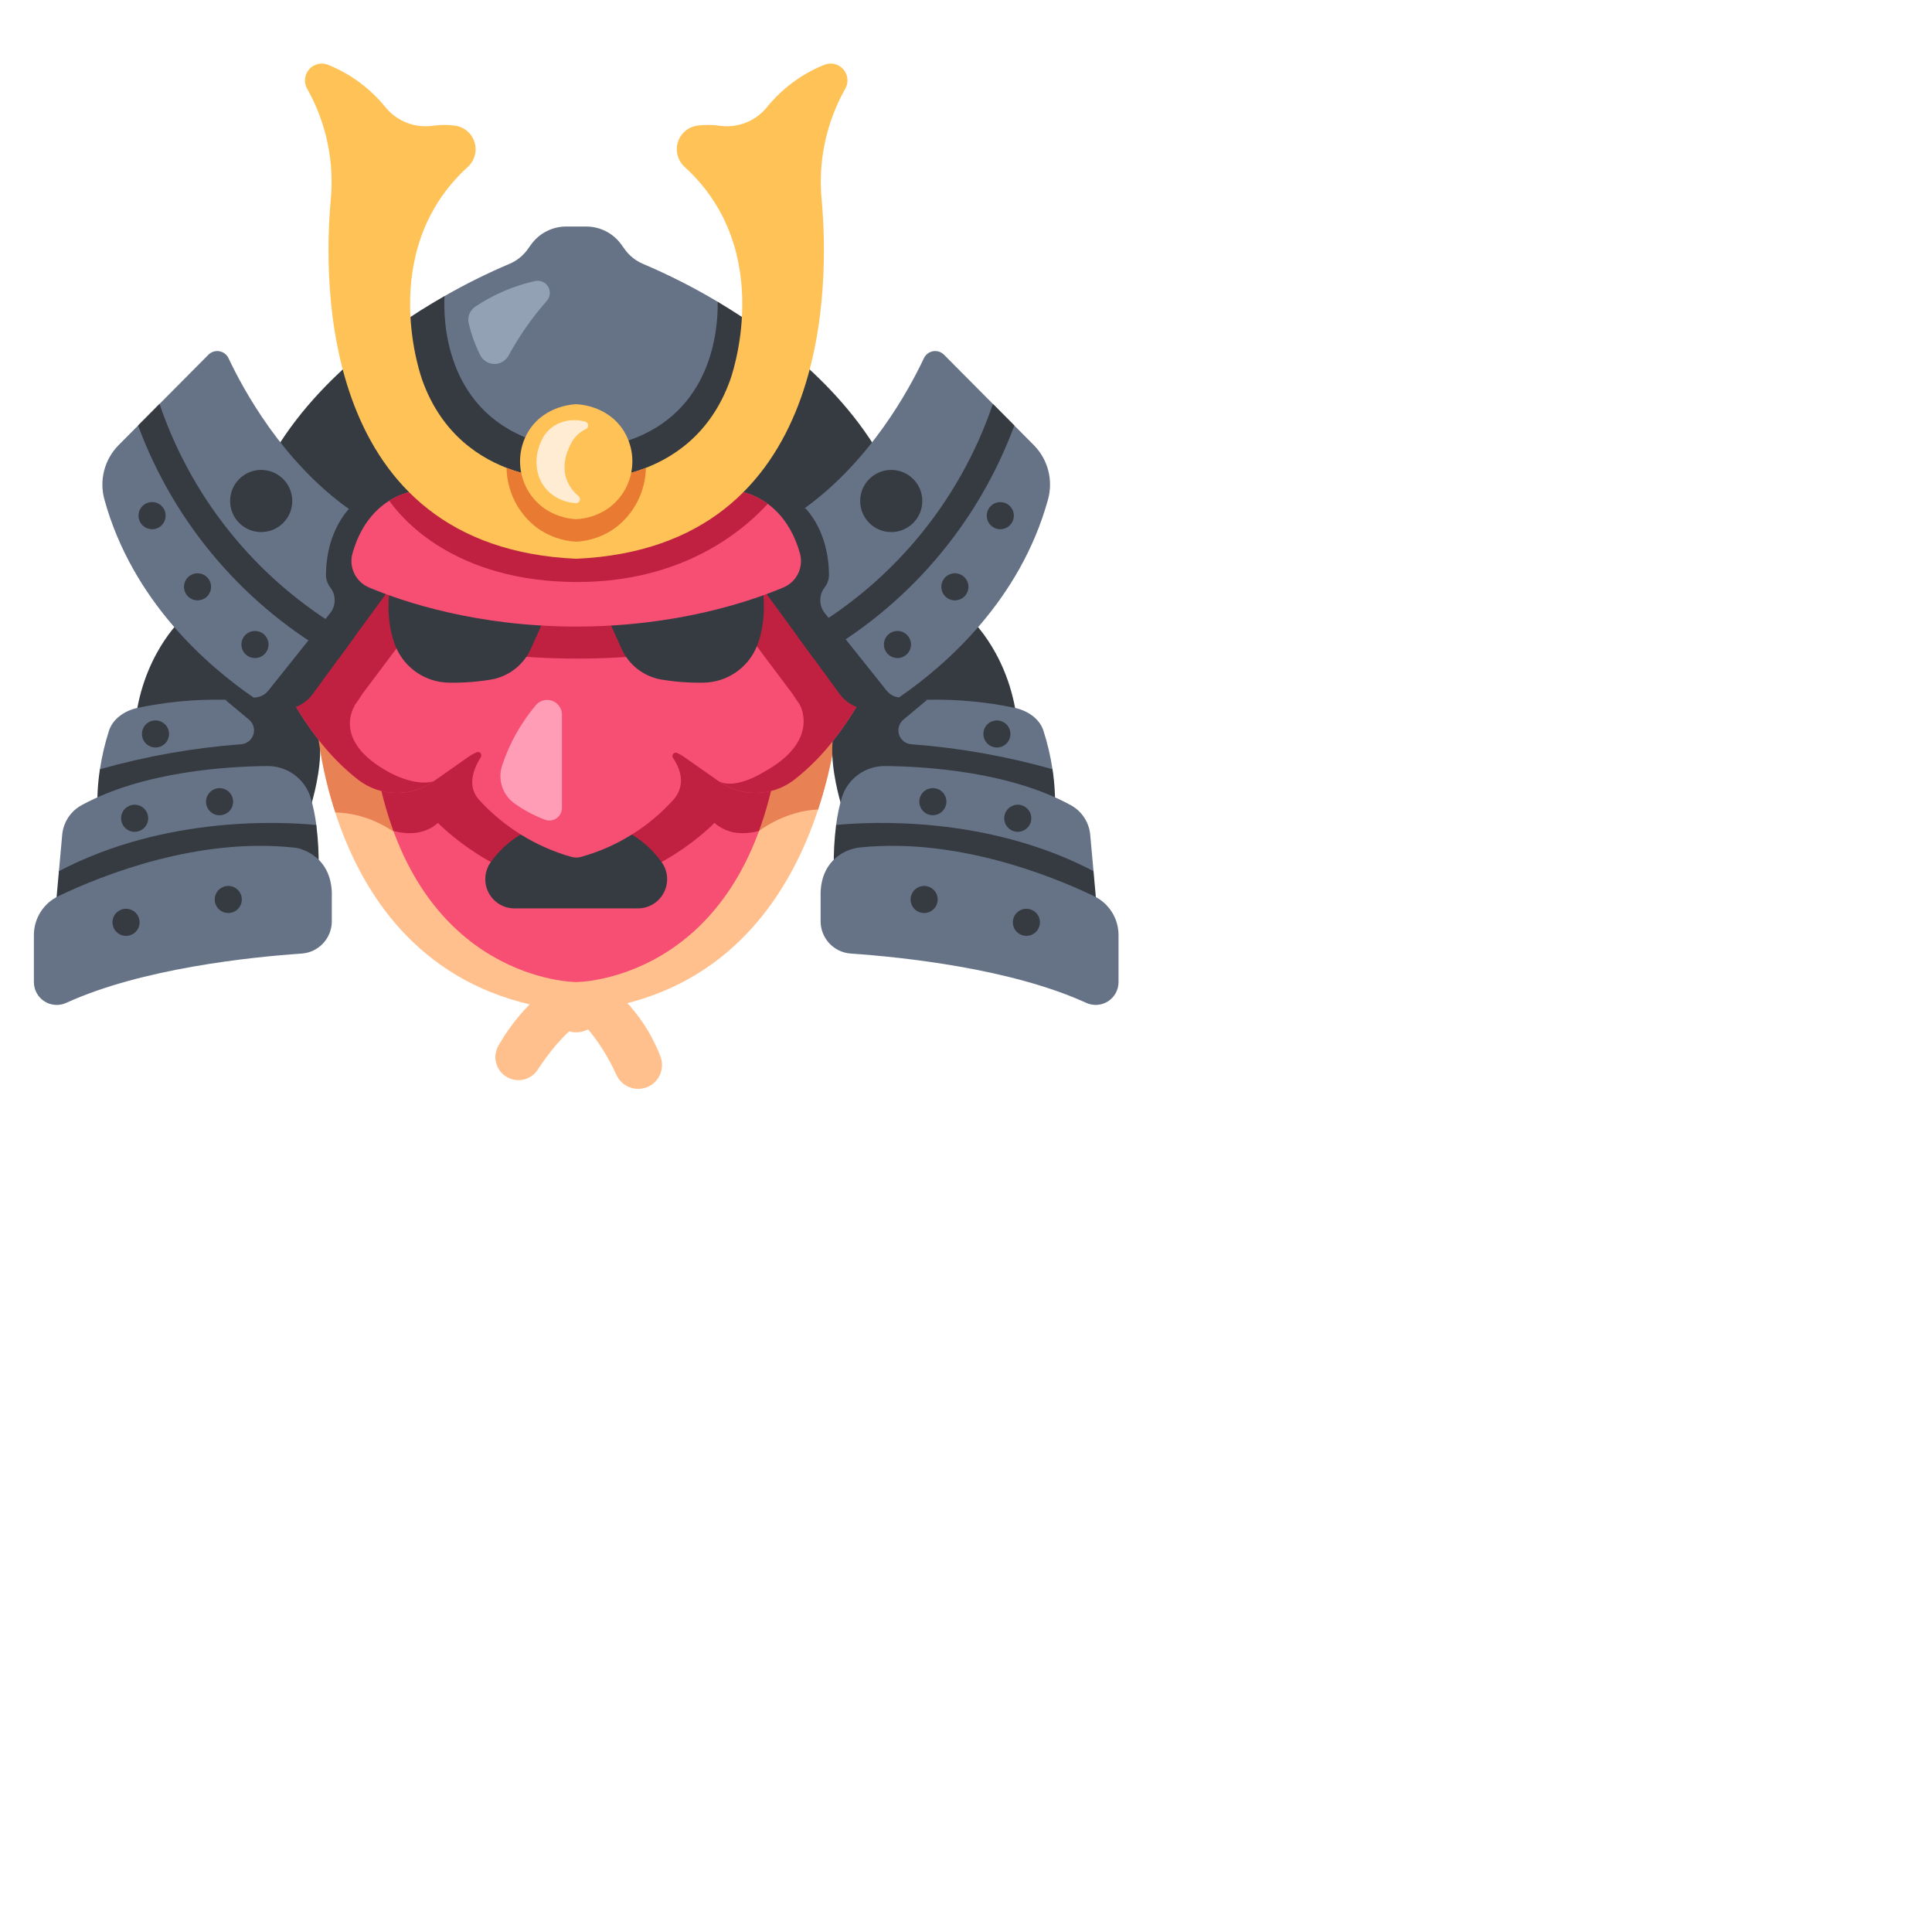
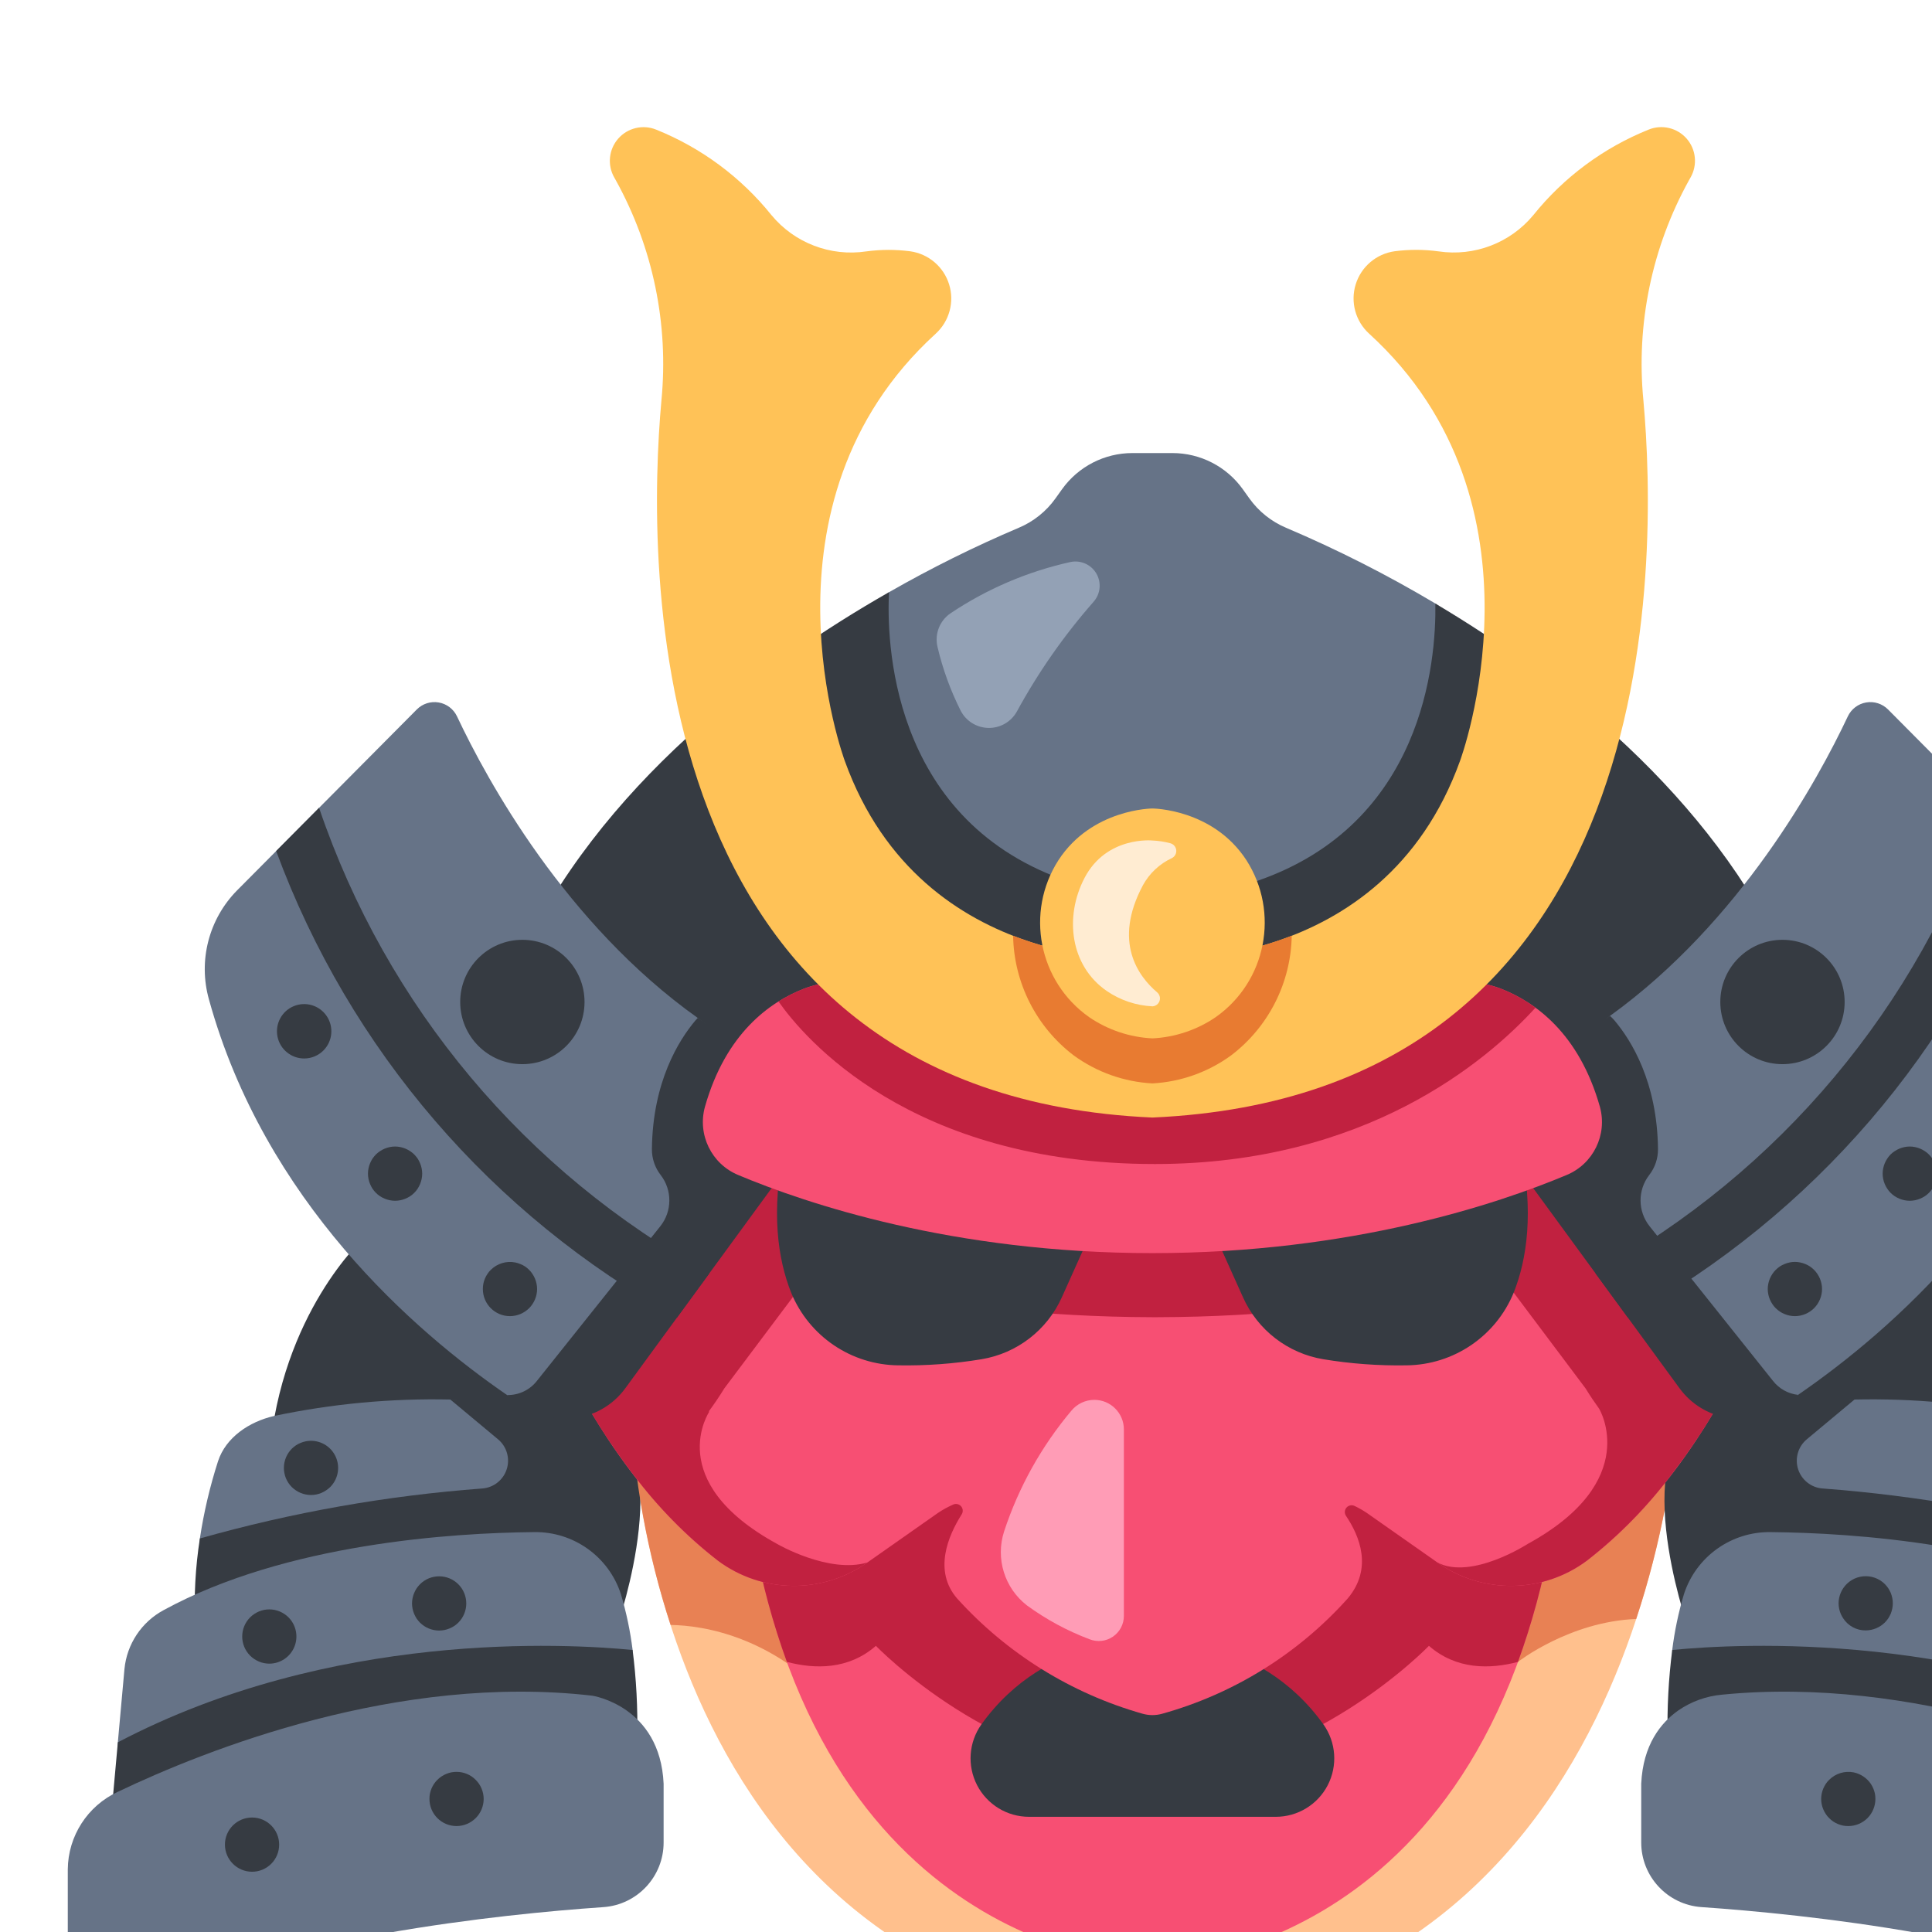
- <svg xmlns="http://www.w3.org/2000/svg" id="icons" viewBox="0 0 570 570">
+ <svg xmlns="http://www.w3.org/2000/svg" id="icons" viewBox="0 0 285 285">
  <path d="M171.415,301.451s5.706,5.25,10.438,15.654a7.052,7.052,0,0,0,9.443,3.466h0a7.048,7.048,0,0,0,3.517-8.982,49.92,49.92,0,0,0-18.665-23.36Z" style="fill:#ffc08d" />
  <path d="M164.722,289.209a58.957,58.957,0,0,0-17.77,19.476,6.787,6.787,0,0,0,1.566,8.346h0a6.792,6.792,0,0,0,10.123-1.427c3.006-4.6,7.512-10.5,12.774-14.153Z" style="fill:#ffc08d" />
  <path d="M234.613,208.287,170,277.722l-64.613-69.435-12.4-1.192S94.027,292.229,170,298.468c75.973-6.239,77.764-93.669,77.764-93.669Z" style="fill:#ffc08d" />
  <rect height="32.165" rx="7.274" style="fill:#ffc08d" width="14.548" x="162.726" y="272.409" />
  <path d="M189.719,77.857a12.7,12.7,0,0,1-5.425-4.342l-.954-1.335a12.769,12.769,0,0,0-10.39-5.347h-5.9a12.769,12.769,0,0,0-10.39,5.347l-.954,1.335a12.7,12.7,0,0,1-5.425,4.342,180.287,180.287,0,0,0-19.136,9.5s-41.405,29.459-53.4,55.9c0,0,20.3,32.925,92.251,32.925S262.943,142.8,262.943,142.8c-11.371-25.067-51.2-53.77-51.2-53.77A182.3,182.3,0,0,0,189.719,77.857Z" style="fill:#667387" />
  <path d="M211.739,89.034c.127,8.706-1.849,32.441-26.21,40.888a43.244,43.244,0,0,1-28.816-.208c-25.593-9.269-25.918-35.643-25.568-42.362-18.262,10.411-42.929,28.5-54.92,54.94,0,0,21.819,33.88,93.775,33.88s93.775-33.88,93.775-33.88C252.4,117.222,229.636,99.661,211.739,89.034Z" style="fill:#363b42" />
  <path d="M53.6,182.7s-12.1,10.976-13.874,32.017H97.894S71.213,182.963,53.6,182.7Z" style="fill:#363b42" />
  <path d="M87.338,208.553l-20.9-2.1A113.506,113.506,0,0,0,40.4,208.886c-3.624.837-7.092,3.14-8.241,6.678a72.6,72.6,0,0,0-2.674,11.383s-.329,8.383-.094,12.846H89.94S100.174,213.053,87.338,208.553Z" style="fill:#667387" />
  <path d="M87.755,208.043a162.294,162.294,0,0,0-21.322-1.589l7.031,5.862a4.11,4.11,0,0,1-2.327,7.259,210.587,210.587,0,0,0-41.653,7.373,63.861,63.861,0,0,0-.694,12.845H91.074S100.591,212.542,87.755,208.043Z" style="fill:#363b42" />
  <path d="M93.286,256.377l.035-12.978a50.656,50.656,0,0,0-1.724-8.224,13.237,13.237,0,0,0-12.823-9.165c-11.909.111-36.543,1.641-54.621,11.5a11.081,11.081,0,0,0-5.794,8.7l-.975,10.8-.178,11.207Z" style="fill:#667387" />
  <path d="M93.32,243.4c-9.829-.97-44.481-2.894-75.936,13.617l-.992,10.992L94,256.268A86.752,86.752,0,0,0,93.32,243.4Z" style="fill:#363b42" />
  <path d="M223.924,245.153s7.584-5.941,17.439-6.33a129.856,129.856,0,0,0,6.4-34.024l-13.151,3.488L193,253H214.55Z" style="fill:#e88154" />
  <path d="M105.387,208.287l-12.4-1.192a122.616,122.616,0,0,0,5.937,32.611c4.636.065,15.822,1.556,25.54,13.3H147Z" style="fill:#e88154" />
  <path d="M87.376,250.141s10,1.5,10.518,12.99v8.661A9.555,9.555,0,0,1,89,281.332c-15.328,1.057-47.22,4.395-69.448,14.537A6.732,6.732,0,0,1,10,289.764v-14a12.728,12.728,0,0,1,7.38-11.445C30.388,258.112,58.741,246.835,87.376,250.141Z" style="fill:#667387" />
  <path d="M210.03,212.542H129.97l-18.649,15.125C123.112,289.748,170,289.742,170,289.742s46.888.006,58.679-62.075Z" style="fill:#f74f73" />
  <path d="M170,212.542H129.97l-18.649,15.125a111.022,111.022,0,0,0,4.755,17.486c4.161,1.1,9.092,1.162,13.134-2.367,0,0,17.888,18.591,40.79,18.591s40.79-18.591,40.79-18.591c4.042,3.529,8.973,3.467,13.134,2.367a111.022,111.022,0,0,0,4.755-17.486L210.03,212.542Z" style="fill:#c12140" />
  <path d="M195.233,254.385C185.528,240.831,170,241.842,170,241.842s-15.528-1.011-25.233,12.543a8.627,8.627,0,0,0,7.032,13.623h36.4a8.627,8.627,0,0,0,7.032-13.623Z" style="fill:#363b42" />
  <path d="M286.4,182.7s12.1,10.976,13.874,32.017H242.106S268.787,182.963,286.4,182.7Z" style="fill:#363b42" />
  <path d="M252.664,208.553l20.9-2.1a113.506,113.506,0,0,1,26.038,2.433c3.624.837,7.092,3.14,8.241,6.678a72.6,72.6,0,0,1,2.674,11.383s.456,8.383.222,12.846h-61.1S239.828,213.053,252.664,208.553Z" style="fill:#667387" />
  <path d="M310.516,226.948a210.587,210.587,0,0,0-41.653-7.373,4.11,4.11,0,0,1-2.327-7.259l7.031-5.862a162.294,162.294,0,0,0-21.322,1.589c-12.836,4.5-3.319,31.75-3.319,31.75H311.21A63.861,63.861,0,0,0,310.516,226.948Z" style="fill:#363b42" />
  <path d="M246.67,256.37l.009-12.971a50.656,50.656,0,0,1,1.724-8.224,13.237,13.237,0,0,1,12.823-9.165c11.909.111,36.543,1.641,54.621,11.5a11.081,11.081,0,0,1,5.794,8.7l.975,10.8L322.9,267.9Z" style="fill:#667387" />
  <path d="M322.616,257.016c-31.455-16.511-66.107-14.587-75.936-13.617A86.752,86.752,0,0,0,246,256.268l77.612,11.74Z" style="fill:#363b42" />
  <path d="M230.548,167.417,170,176.172l-60.548-8.755L84.1,202.622s8,17.143,21.771,27.577a18.762,18.762,0,0,0,22.08.291l10.417-7.312a14.676,14.676,0,0,1,2.221-1.224,1,1,0,0,1,1.278,1.433c-1.988,3.13-4.224,8.337-.664,12.427A58.351,58.351,0,0,0,168.541,252.8a5.319,5.319,0,0,0,2.918,0,57.457,57.457,0,0,0,27.334-16.983c3.748-4.43,1.777-9.226-.245-12.215a1,1,0,0,1,1.269-1.451,13.359,13.359,0,0,1,1.811,1.03l10.417,7.312a18.762,18.762,0,0,0,22.08-.291C247.9,219.765,255.9,202.622,255.9,202.622Z" style="fill:#f74f73" />
  <path d="M248.236,215.286c.136-.19.274-.378.407-.566q.627-.885,1.2-1.739c.041-.061.088-.126.129-.187l0,0a85.151,85.151,0,0,0,5.925-10.169l-25.348-35.205L170,176.172l-60.548-8.755L84.1,202.622a85.322,85.322,0,0,0,5.925,10.169l0,0c.049.073.105.151.155.224.4.594.815,1.2,1.253,1.813.086.121.178.244.265.366q.558.779,1.157,1.574c.15.2.3.4.453.6.083.109.161.216.246.325l.007,0A67.214,67.214,0,0,0,105.875,230.2a18.762,18.762,0,0,0,22.08.291c-5.708,1.7-13.332-2.745-13.332-2.745-16.944-9.28-9.976-19.529-9.976-19.529l-.109.009c.774-1.044,1.548-2.176,2.316-3.426l13.3-17.719s16.348,7.152,49.959,7.226v0h.516v0c33.612-.074,49.959-7.226,49.959-7.226l13.3,17.719c.675,1.1,1.355,2.1,2.034,3.041h-.007s6.4,10.626-10.542,19.906c0,0-8.317,5.384-13.332,2.745a18.762,18.762,0,0,0,22.08-.291,67.606,67.606,0,0,0,12.516-12.765l0,0c.035-.045.067-.09.1-.136.149-.2.291-.388.437-.583Q247.725,215.994,248.236,215.286Z" style="fill:#c12140" />
  <path d="M224.288,169.085c2.02,9.675.964,16.7-1.006,21.629a17.269,17.269,0,0,1-15.794,10.695,68.249,68.249,0,0,1-12.272-.9,15.816,15.816,0,0,1-11.861-9.153l-5.071-11.284.188-5.128,45.816-6.625Z" style="fill:#363b42" />
  <path d="M272.583,105.677c-4.421,9.384-15.83,30.3-35.09,44.186,0,0-11.272,10.019-19.486,12.4l30.582,41.534c3.452,4.722,8.655,6.556,13.556,3.362a24.148,24.148,0,0,1,3.089-1.392c13.733-9.451,35.739-28.6,43.947-58.347a16.536,16.536,0,0,0-4.153-16.074l-26.506-26.683A3.677,3.677,0,0,0,272.583,105.677Z" style="fill:#667387" />
  <circle cx="262.943" cy="147.809" r="9.171" style="fill:#363b42" />
  <path d="M254.03,249.99a13.489,13.489,0,0,0-6.469,2.337c-2.565,1.811-5.194,5.058-5.455,10.8v8.661a9.555,9.555,0,0,0,8.892,9.54c15.328,1.057,47.22,4.395,69.448,14.537A6.732,6.732,0,0,0,330,289.764v-14a12.728,12.728,0,0,0-7.38-11.445C309.825,258.213,282.183,247.2,254.03,249.99Z" style="fill:#667387" />
  <path d="M115.712,169.085c-2.02,9.675-.964,16.7,1.006,21.629a17.269,17.269,0,0,0,15.794,10.695,68.249,68.249,0,0,0,12.272-.9,15.816,15.816,0,0,0,11.861-9.153l5.071-11.284-.188-5.128-45.816-6.625Z" style="fill:#363b42" />
  <path d="M67.417,105.677c4.454,9.452,16,30.608,35.512,44.488,0,0,11.388,9.445,19.423,11.769L91.475,204.2c-3.452,4.722-9.239,5.92-14.139,2.726l-2.526-1.129c-13.731-9.44-35.774-28.6-43.991-58.377a16.536,16.536,0,0,1,4.153-16.074l26.506-26.683A3.677,3.677,0,0,1,67.417,105.677Z" style="fill:#667387" />
  <circle cx="77.057" cy="147.809" r="9.171" style="fill:#363b42" />
  <path d="M77.35,207.493A10.988,10.988,0,0,0,92.236,204.8l32.223-44.074a71.294,71.294,0,0,1-21.526-10.566c-.116.117-.231.234-.339.361-2.473,2.932-6.316,9.069-6.428,18.982a6.148,6.148,0,0,0,1.29,3.826,6.121,6.121,0,0,1-.053,7.566L79.23,203.669a5.442,5.442,0,0,1-4.42,2.122C75.692,206.4,76.542,206.966,77.35,207.493Z" style="fill:#363b42" />
  <path d="M261.516,203.669l-18.172-22.775a6.118,6.118,0,0,1-.053-7.566,6.147,6.147,0,0,0,1.289-3.826c-.111-9.913-3.954-16.05-6.428-18.982a5.848,5.848,0,0,0-.66-.657,71.476,71.476,0,0,1-21.951,10.862L247.764,204.8a10.988,10.988,0,0,0,14.886,2.694q1.233-.8,2.584-1.731A5.451,5.451,0,0,1,261.516,203.669Z" style="fill:#363b42" />
  <path d="M236.012,163.278c-3.08-10.9-9.62-15.487-14.582-17.42a14.934,14.934,0,0,0-9.891-.307L170,158.577l-41.539-13.026a14.934,14.934,0,0,0-9.891.307c-4.962,1.933-11.5,6.522-14.582,17.42a8.459,8.459,0,0,0,4.9,10.051c10.066,4.223,31.719,11.526,61.109,11.526s51.044-7.3,61.109-11.526A8.459,8.459,0,0,0,236.012,163.278Z" style="fill:#f74f73" />
  <path d="M226.509,148.651a22.2,22.2,0,0,0-5.079-2.793,14.934,14.934,0,0,0-9.891-.307L170,158.577l-41.539-13.026a14.934,14.934,0,0,0-9.891.307,22.29,22.29,0,0,0-3.727,1.877c3.732,5.324,19.381,23.977,55.53,23.977C201.373,171.712,219.223,156.637,226.509,148.651Z" style="fill:#c12140" />
  <path d="M243.188,19.123a41.9,41.9,0,0,0-17,12.613,15.228,15.228,0,0,1-13.976,5.345,24.669,24.669,0,0,0-6.48-.017,7.029,7.029,0,0,0-3.762,12.16c27.548,25.122,13.4,63.037,13.4,63.037C203.876,144.123,170,141.5,170,141.5s-33.876,2.628-45.373-29.234c0,0-14.148-37.915,13.4-63.037a7.029,7.029,0,0,0-3.762-12.16,24.669,24.669,0,0,0-6.48.017,15.228,15.228,0,0,1-13.976-5.345,41.9,41.9,0,0,0-17-12.613,4.967,4.967,0,0,0-6.192,7.062l.221.391a55.915,55.915,0,0,1,6.732,32.5C95.437,82.647,94.019,161.473,170,164.855c75.981-3.382,74.562-82.208,72.427-105.779a55.915,55.915,0,0,1,6.732-32.5c.074-.131.148-.262.222-.391A4.967,4.967,0,0,0,243.188,19.123Z" style="fill:#ffc257" />
  <path d="M181.607,155.688a22.675,22.675,0,0,0,8.944-17.656A51.769,51.769,0,0,1,170,141.5a51.769,51.769,0,0,1-20.551-3.463,22.675,22.675,0,0,0,8.944,17.656A21.675,21.675,0,0,0,170,159.819,21.675,21.675,0,0,0,181.607,155.688Z" style="fill:#e87b31" />
  <path d="M295.12,156.142a4,4,0,1,1,0-8,3.987,3.987,0,0,1,2.83,1.17,4.005,4.005,0,0,1-2.83,6.83Z" style="fill:#363b42" />
  <path d="M281.72,177.132a4.047,4.047,0,0,1-2.83-1.17,4.093,4.093,0,0,1-.49-.61,4.033,4.033,0,0,1-.6-1.44,3.842,3.842,0,0,1,0-1.56,4.033,4.033,0,0,1,.6-1.44,3.607,3.607,0,0,1,1.1-1.1,4.033,4.033,0,0,1,1.44-.6,3.728,3.728,0,0,1,1.56,0,4.033,4.033,0,0,1,1.44.6,4.093,4.093,0,0,1,.61.49,4.919,4.919,0,0,1,.5.61,4.524,4.524,0,0,1,.36.69,3.832,3.832,0,0,1,.23.75,3.842,3.842,0,0,1,0,1.56,3.832,3.832,0,0,1-.23.75,4.524,4.524,0,0,1-.36.69,4,4,0,0,1-1.11,1.11,4.524,4.524,0,0,1-.69.36,3.832,3.832,0,0,1-.75.23A4.129,4.129,0,0,1,281.72,177.132Z" style="fill:#363b42" />
  <path d="M264.78,194.152a4.15,4.15,0,0,1-.79-.08,3.956,3.956,0,0,1-.74-.23,3.6,3.6,0,0,1-.7-.37,4.013,4.013,0,0,1-.6-.49,3.605,3.605,0,0,1-.5-.61,4.579,4.579,0,0,1-.37-.69,3.832,3.832,0,0,1-.23-.75,3.843,3.843,0,0,1,0-1.56,4.033,4.033,0,0,1,.6-1.44,3.251,3.251,0,0,1,.5-.61,4.82,4.82,0,0,1,.6-.5,4.2,4.2,0,0,1,.7-.36,3.956,3.956,0,0,1,.74-.23,3.776,3.776,0,0,1,1.57,0,4.3,4.3,0,0,1,.75.23,4.524,4.524,0,0,1,.69.36,4.82,4.82,0,0,1,.6.5,3.694,3.694,0,0,1,.5.61,4.033,4.033,0,0,1,.6,1.44,3.843,3.843,0,0,1,0,1.56,4.033,4.033,0,0,1-.6,1.44,4.161,4.161,0,0,1-.5.61,4.013,4.013,0,0,1-.6.49,3.828,3.828,0,0,1-.69.37,4.3,4.3,0,0,1-.75.23A4.129,4.129,0,0,1,264.78,194.152Z" style="fill:#363b42" />
  <path d="M294.12,220.539a4.131,4.131,0,0,1-.78-.081,4.049,4.049,0,0,1-.75-.229,3.9,3.9,0,0,1-.69-.371,4.093,4.093,0,0,1-.61-.49,4.043,4.043,0,0,1-.49-.61,4.033,4.033,0,0,1-.6-1.44,4.119,4.119,0,0,1-.08-.779,4.065,4.065,0,0,1,1.17-2.831,4.919,4.919,0,0,1,.61-.5,3.712,3.712,0,0,1,.69-.359,4,4,0,0,1,4.36,6.519,3.639,3.639,0,0,1-.61.49,3.577,3.577,0,0,1-.69.371,3.83,3.83,0,0,1-.75.229A4.047,4.047,0,0,1,294.12,220.539Z" style="fill:#363b42" />
  <path d="M300.27,245.415a4,4,0,0,1-2.83-6.83,4.161,4.161,0,0,1,.61-.5,4.579,4.579,0,0,1,.69-.37,4.659,4.659,0,0,1,.75-.23,4.094,4.094,0,0,1,1.56,0,4.659,4.659,0,0,1,.75.23,4.579,4.579,0,0,1,.69.37,3.694,3.694,0,0,1,.61.5,4,4,0,0,1,0,5.65,4.161,4.161,0,0,1-.61.5,4.033,4.033,0,0,1-1.44.6A4.129,4.129,0,0,1,300.27,245.415Z" style="fill:#363b42" />
  <path d="M275.22,240.511a3.914,3.914,0,0,1-3.32-1.78,4.033,4.033,0,0,1-.6-1.44,3.842,3.842,0,0,1,0-1.56,4.033,4.033,0,0,1,.6-1.44,4,4,0,0,1,6.15-.61,4.919,4.919,0,0,1,.5.61,5.7,5.7,0,0,1,.37.69,4.635,4.635,0,0,1,.22.75,3.842,3.842,0,0,1,0,1.56,4.635,4.635,0,0,1-.22.75,5.7,5.7,0,0,1-.37.69,4.919,4.919,0,0,1-.5.61A4.065,4.065,0,0,1,275.22,240.511Z" style="fill:#363b42" />
  <path d="M272.65,269.372a4.114,4.114,0,0,1-.78-.07,5.371,5.371,0,0,1-.75-.23,4.579,4.579,0,0,1-.69-.37,3.62,3.62,0,0,1-.6-.5,3.251,3.251,0,0,1-.5-.61,4.143,4.143,0,0,1-.37-.69,3.832,3.832,0,0,1-.23-.75,4.047,4.047,0,0,1-.08-.78,4.129,4.129,0,0,1,.08-.78,4.053,4.053,0,0,1,.23-.75,4.579,4.579,0,0,1,.37-.69,3.188,3.188,0,0,1,.5-.6,4.035,4.035,0,0,1,3.61-1.1,3.956,3.956,0,0,1,.74.23,4.049,4.049,0,0,1,1.3.87,3.62,3.62,0,0,1,.5.6,4.579,4.579,0,0,1,.37.69,4.99,4.99,0,0,1,.23.75,4.114,4.114,0,0,1,.07.78,3.995,3.995,0,0,1-4,4Z" style="fill:#363b42" />
  <path d="M302.82,276.112a4,4,0,0,1-2.83-6.83,4,4,0,1,1,2.83,6.83Z" style="fill:#363b42" />
  <path d="M45.877,220.539a4.047,4.047,0,0,1-.78-.081,3.83,3.83,0,0,1-.75-.229,3.577,3.577,0,0,1-.69-.371,3.722,3.722,0,0,1-.61-.49,4.109,4.109,0,0,1-.5-.61,4.485,4.485,0,0,1-.37-.69,3.767,3.767,0,0,1-.219-.75,3.437,3.437,0,0,1-.081-.779,4.022,4.022,0,0,1,1.17-2.831,4.393,4.393,0,0,1,.61-.5,3.424,3.424,0,0,1,.69-.359,3.835,3.835,0,0,1,.75-.231,4,4,0,0,1,3.611,6.75,4.1,4.1,0,0,1-.611.49,3.862,3.862,0,0,1-.69.371,4.026,4.026,0,0,1-.75.229A4.123,4.123,0,0,1,45.877,220.539Z" style="fill:#363b42" />
  <path d="M39.729,245.415a4.129,4.129,0,0,1-.78-.08,3.832,3.832,0,0,1-.75-.23,4.579,4.579,0,0,1-.69-.37,4.161,4.161,0,0,1-.61-.5,4,4,0,0,1,0-5.65,3.694,3.694,0,0,1,.61-.5,4.579,4.579,0,0,1,.69-.37,4.659,4.659,0,0,1,.75-.23,4.094,4.094,0,0,1,1.56,0,4.659,4.659,0,0,1,.75.23,4.579,4.579,0,0,1,.69.37,4.161,4.161,0,0,1,.61.5,4.005,4.005,0,0,1-2.83,6.83Z" style="fill:#363b42" />
  <path d="M64.78,240.533a4.042,4.042,0,0,1-2.83-1.17,4.919,4.919,0,0,1-.5-.61,4.524,4.524,0,0,1-.36-.69,3.832,3.832,0,0,1-.23-.75,3.843,3.843,0,0,1,0-1.56,3.832,3.832,0,0,1,.23-.75,4.524,4.524,0,0,1,.36-.69,4.994,4.994,0,0,1,.5-.61,4,4,0,0,1,5.66,5.66,4.919,4.919,0,0,1-.61.5,4.436,4.436,0,0,1-.69.36,3.832,3.832,0,0,1-.75.23A4.129,4.129,0,0,1,64.78,240.533Z" style="fill:#363b42" />
  <path d="M67.35,269.372a3.995,3.995,0,0,1-4-4,4.114,4.114,0,0,1,.07-.78,4.99,4.99,0,0,1,.23-.75,4.579,4.579,0,0,1,.37-.69,3.62,3.62,0,0,1,.5-.6,4.049,4.049,0,0,1,1.3-.87,3.956,3.956,0,0,1,.74-.23,4.146,4.146,0,0,1,1.57,0,4.3,4.3,0,0,1,.75.23,3.828,3.828,0,0,1,.69.37,4.313,4.313,0,0,1,1.1,1.1,3.828,3.828,0,0,1,.37.69,4.053,4.053,0,0,1,.23.75,4.129,4.129,0,0,1,.08.78,4.012,4.012,0,0,1-4,4Z" style="fill:#363b42" />
  <path d="M37.18,276.112a4.012,4.012,0,0,1-4-4,4,4,0,1,1,8,0,3.995,3.995,0,0,1-4,4Z" style="fill:#363b42" />
  <path d="M44.88,156.142a4.012,4.012,0,1,1,2.83-1.18A4,4,0,0,1,44.88,156.142Z" style="fill:#363b42" />
  <path d="M58.28,177.132a4.129,4.129,0,0,1-.78-.08,3.832,3.832,0,0,1-.75-.23,4.524,4.524,0,0,1-.69-.36,4,4,0,0,1-1.11-1.11,4.524,4.524,0,0,1-.36-.69,3.832,3.832,0,0,1-.23-.75,3.843,3.843,0,0,1,0-1.56,3.832,3.832,0,0,1,.23-.75,4.524,4.524,0,0,1,.36-.69,4.919,4.919,0,0,1,.5-.61,4.093,4.093,0,0,1,.61-.49,4.033,4.033,0,0,1,1.44-.6,3.729,3.729,0,0,1,1.56,0,4.033,4.033,0,0,1,1.44.6,4.093,4.093,0,0,1,.61.49,4.919,4.919,0,0,1,.5.61,4.524,4.524,0,0,1,.36.69,3.832,3.832,0,0,1,.23.75,3.842,3.842,0,0,1,0,1.56,3.832,3.832,0,0,1-.23.75,4.524,4.524,0,0,1-.36.69,4,4,0,0,1-1.11,1.11,4.524,4.524,0,0,1-.69.36,3.832,3.832,0,0,1-.75.23A4.129,4.129,0,0,1,58.28,177.132Z" style="fill:#363b42" />
  <path d="M75.22,194.152a3.995,3.995,0,0,1-3.99-4,4.114,4.114,0,0,1,.07-.78,4.033,4.033,0,0,1,.6-1.44,3.251,3.251,0,0,1,.5-.61,4.021,4.021,0,0,1,3.61-1.09,3.956,3.956,0,0,1,.74.23,3.576,3.576,0,0,1,1.3.86,3.251,3.251,0,0,1,.5.61,4.033,4.033,0,0,1,.6,1.44,3.842,3.842,0,0,1,0,1.56,4.033,4.033,0,0,1-.6,1.44,3.605,3.605,0,0,1-.5.61A4.029,4.029,0,0,1,75.22,194.152Z" style="fill:#363b42" />
  <path d="M235.353,187.824l4.759,6.509a130.039,130.039,0,0,0,59.151-68.795l-6.331-6.373A123.629,123.629,0,0,1,235.353,187.824Z" style="fill:#363b42" />
  <path d="M47.068,119.165l-6.331,6.373a130.039,130.039,0,0,0,59.151,68.8l4.759-6.509A123.629,123.629,0,0,1,47.068,119.165Z" style="fill:#363b42" />
  <path d="M183.859,126.881c-4.944-7.589-13.859-7.617-13.859-7.617s-8.915.028-13.858,7.617a17.056,17.056,0,0,0,4.515,23.158A18.107,18.107,0,0,0,170,153.176a18.114,18.114,0,0,0,9.344-3.137A17.058,17.058,0,0,0,183.859,126.881Z" style="fill:#ffc257" />
  <path d="M168.608,130.571a9.366,9.366,0,0,1,4.255-3.983,1.177,1.177,0,0,0-.24-2.2,12.111,12.111,0,0,0-2.623-.4s-6.754-.692-10,5.493c-3.032,5.786-2.118,12.987,3.256,16.7A13.056,13.056,0,0,0,170,148.449l.032,0a1.172,1.172,0,0,0,.675-2.054C167.929,144.038,164.125,138.944,168.608,130.571Z" style="fill:#ffecd2" />
  <path d="M138.3,95.442a42.543,42.543,0,0,0,3.405,9.376,4.7,4.7,0,0,0,8.3.138,89.335,89.335,0,0,1,11.318-16.189,3.573,3.573,0,0,0-3.483-5.845,51.975,51.975,0,0,0-17.611,7.54A4.685,4.685,0,0,0,138.3,95.442Z" style="fill:#93a1b5" />
  <path d="M165.79,210.867v27.506a3.7,3.7,0,0,1-5.059,3.444,38.932,38.932,0,0,1-9.251-5,9.936,9.936,0,0,1-3.362-10.9,53.752,53.752,0,0,1,9.927-17.817,4.4,4.4,0,0,1,3.382-1.6h0A4.363,4.363,0,0,1,165.79,210.867Z" style="fill:#ff9cb6" />
</svg>
